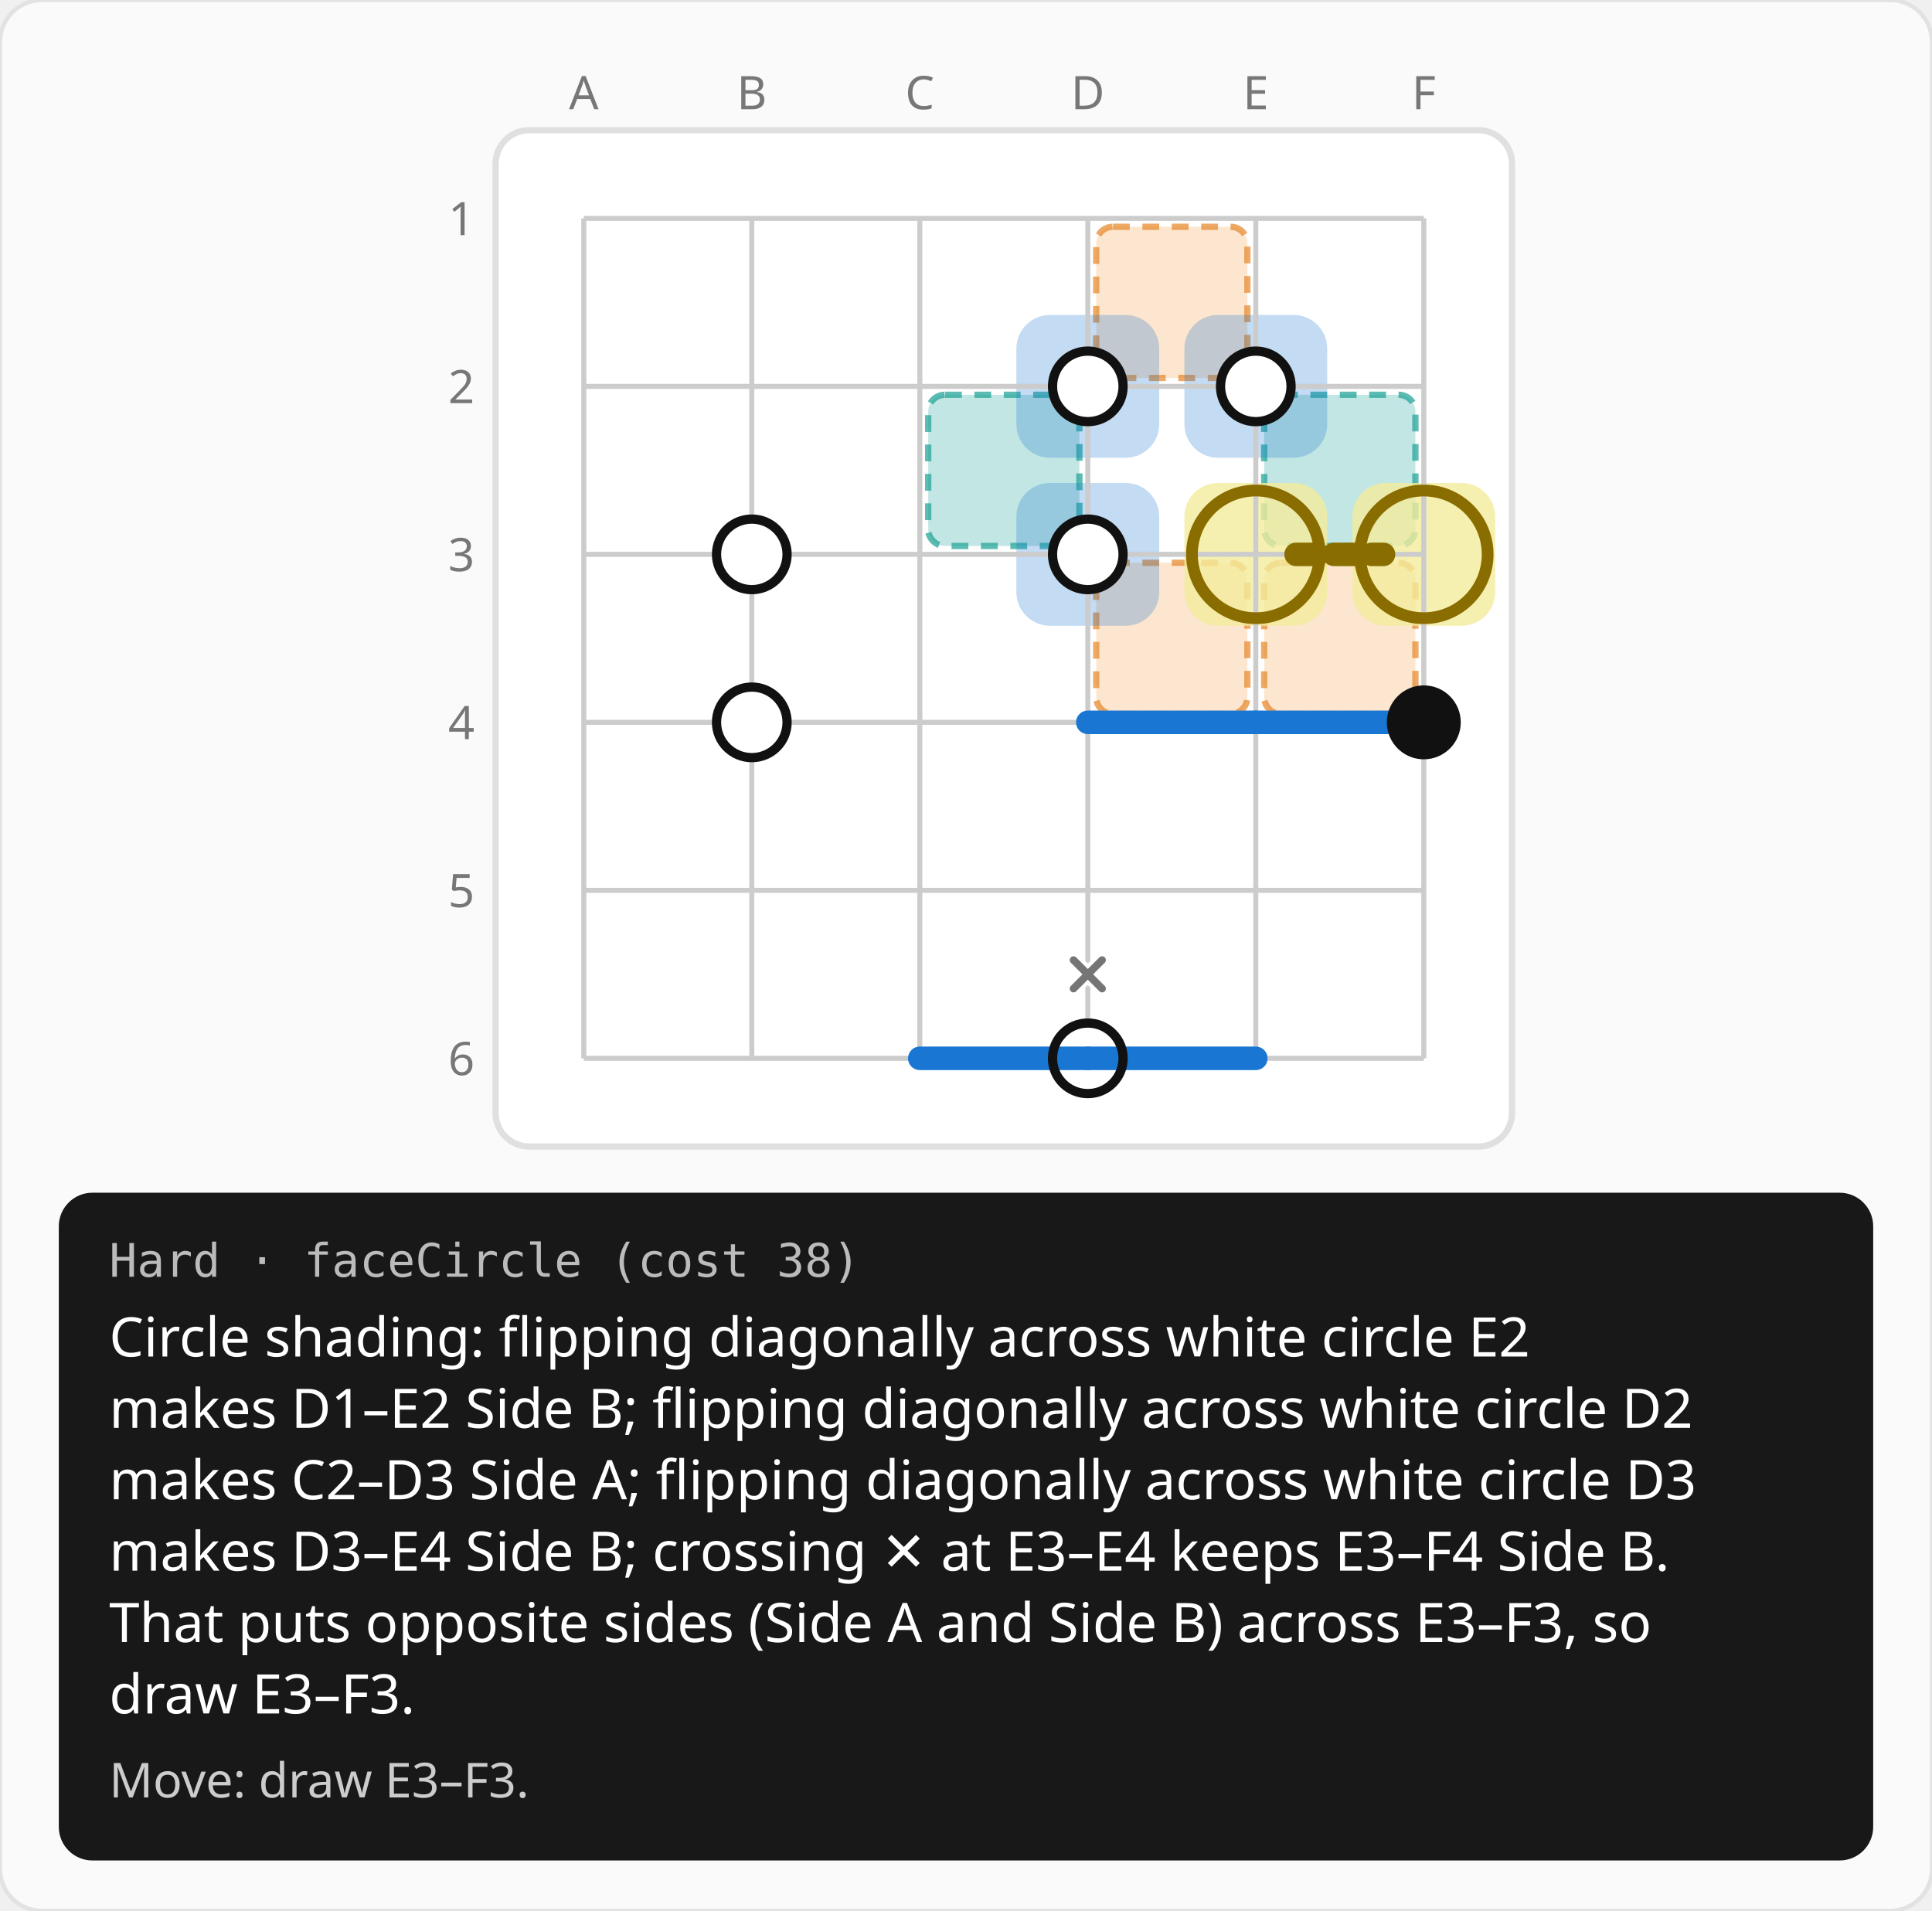
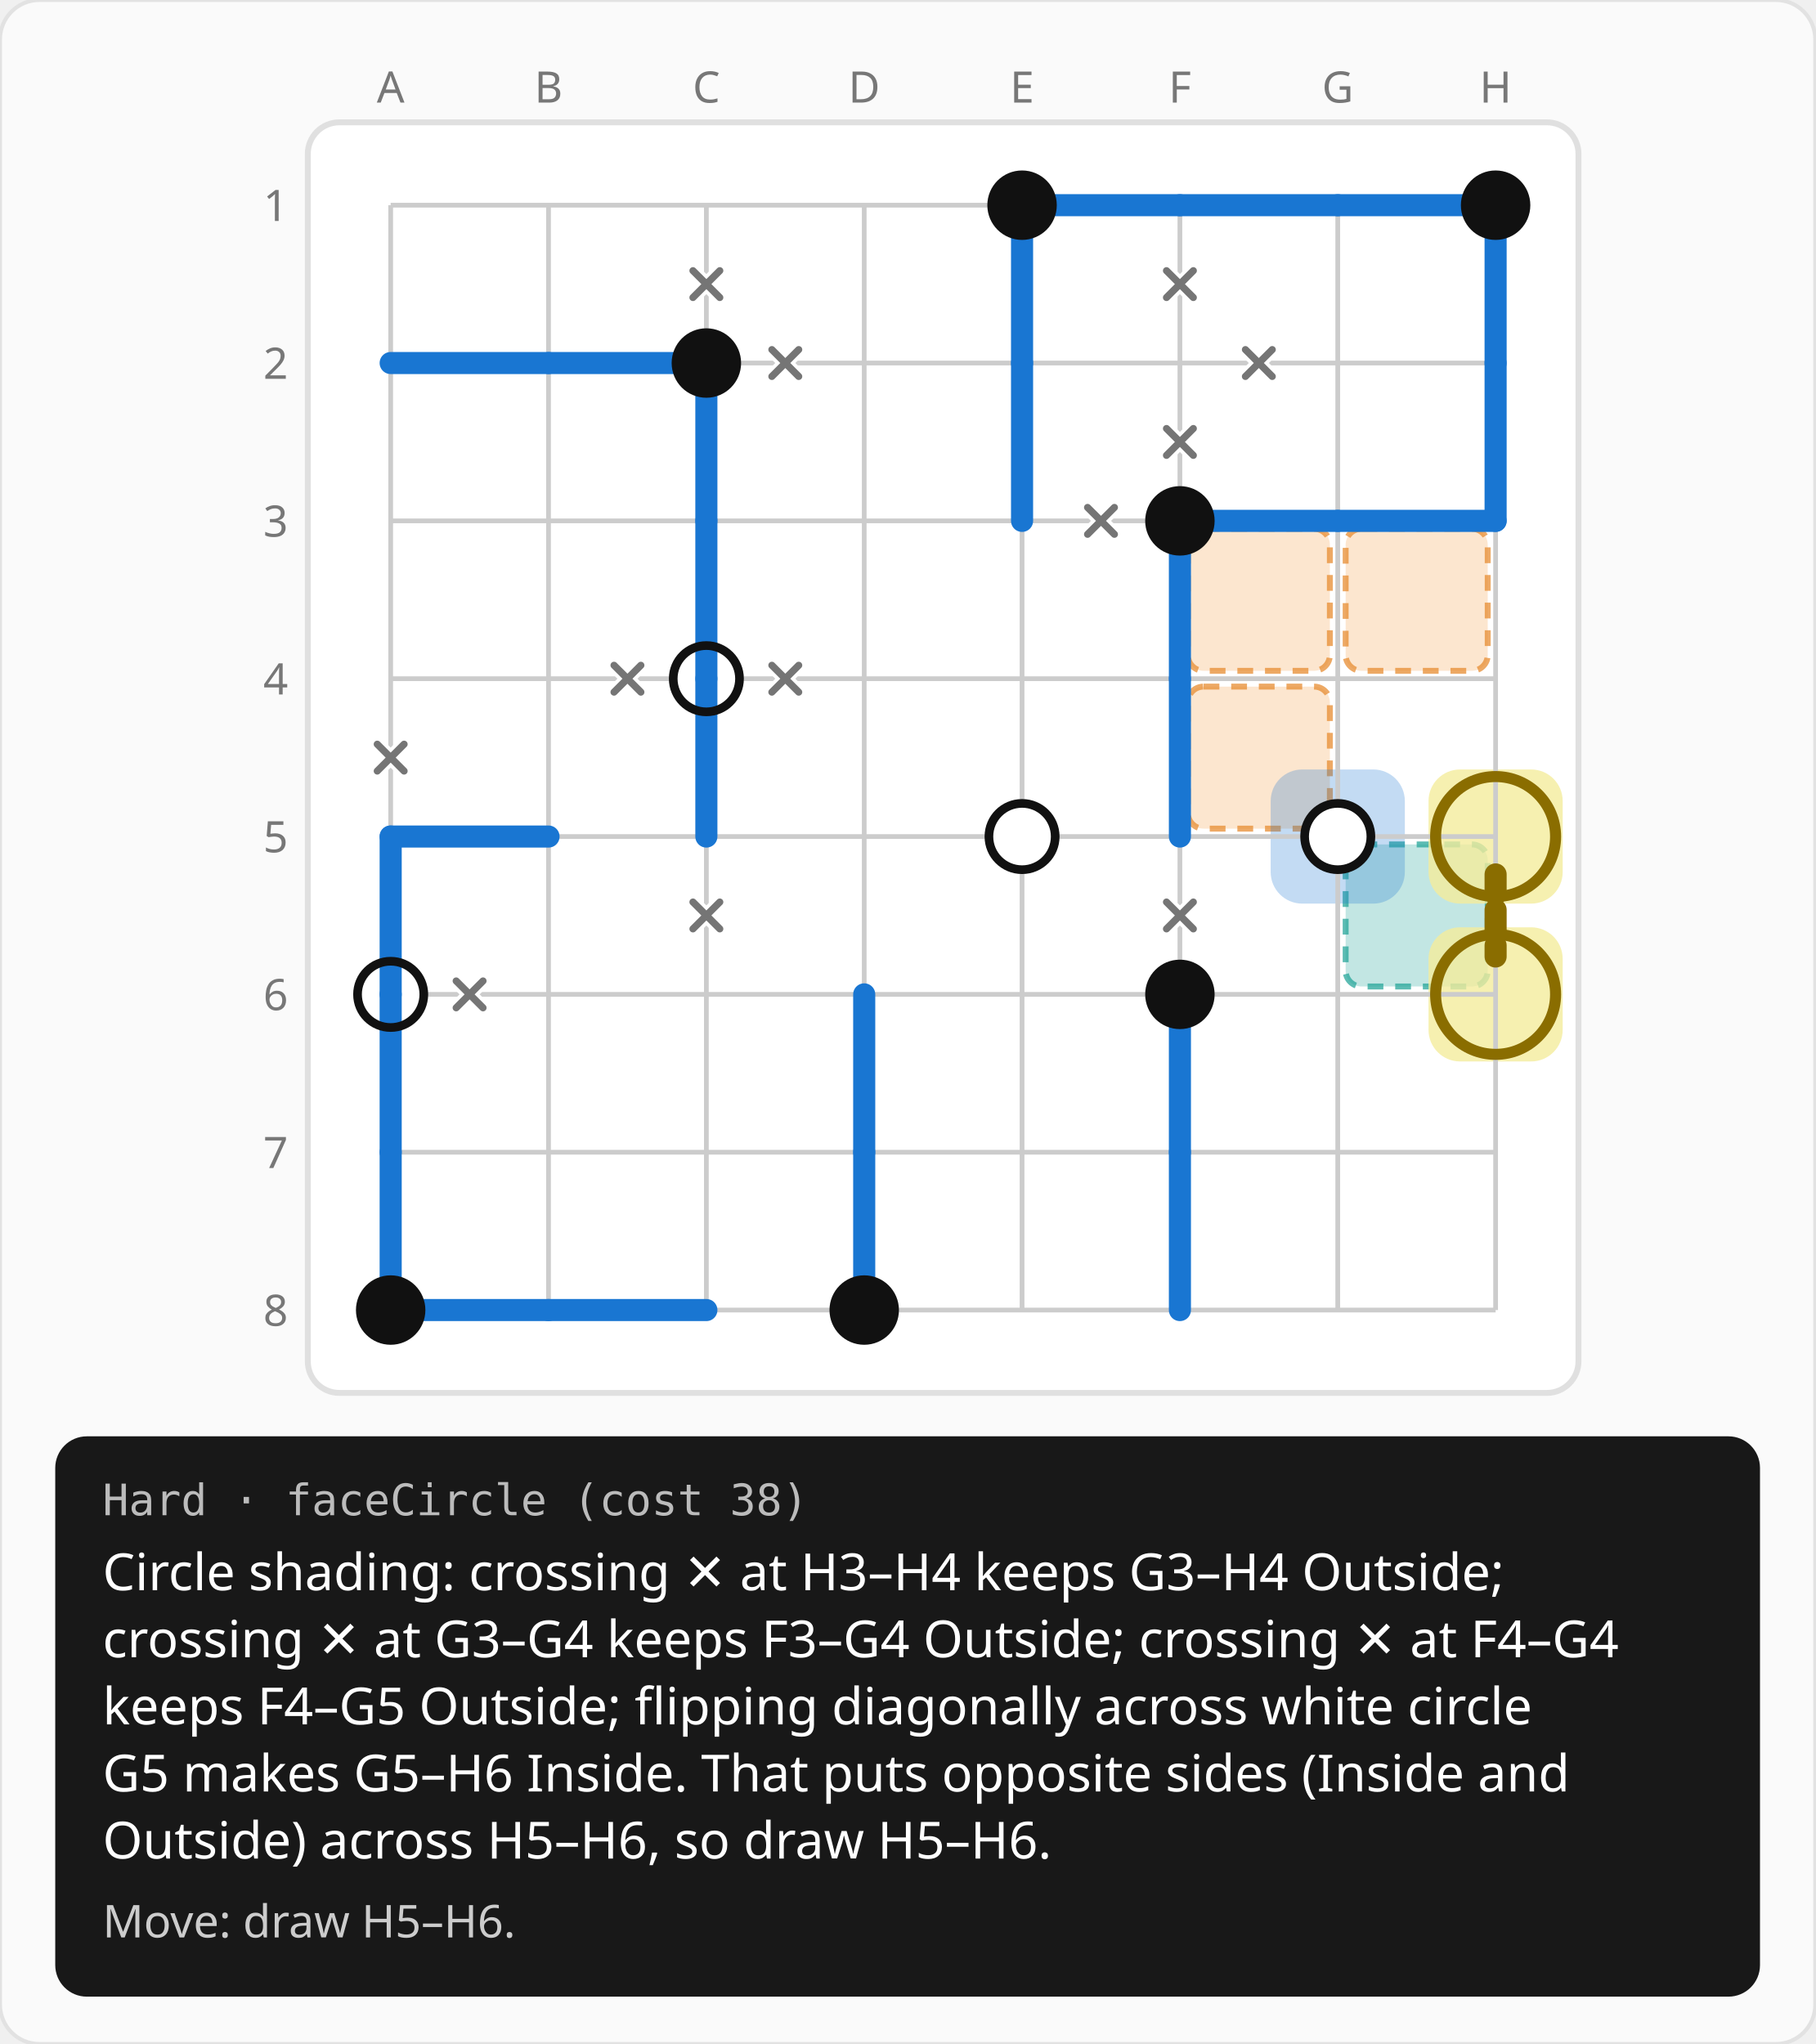
- <svg xmlns="http://www.w3.org/2000/svg" width="460" height="455" viewBox="0 0 460 455">
-   <rect width="460" height="455" rx="10" fill="#fafafa" stroke="#e2e2e2" />
+ <svg xmlns="http://www.w3.org/2000/svg" width="460" height="518" viewBox="0 0 460 518">
+   <rect width="460" height="518" rx="10" fill="#fafafa" stroke="#e2e2e2" />
  <defs>
    <pattern id="hatch" width="8" height="8" patternUnits="userSpaceOnUse" patternTransform="rotate(45)">
      <line x1="0" y1="0" x2="0" y2="8" stroke="#d55e00" stroke-width="3" opacity="0.55" />
    </pattern>
  </defs>
-   <g transform="translate(99 12)">
+   <g transform="translate(59 12)">
    <text x="40" y="14" fill="#777777" font-size="11" font-family="system-ui, sans-serif" text-anchor="middle">A</text>
    <text x="80" y="14" fill="#777777" font-size="11" font-family="system-ui, sans-serif" text-anchor="middle">B</text>
    <text x="120" y="14" fill="#777777" font-size="11" font-family="system-ui, sans-serif" text-anchor="middle">C</text>
    <text x="160" y="14" fill="#777777" font-size="11" font-family="system-ui, sans-serif" text-anchor="middle">D</text>
    <text x="200" y="14" fill="#777777" font-size="11" font-family="system-ui, sans-serif" text-anchor="middle">E</text>
    <text x="240" y="14" fill="#777777" font-size="11" font-family="system-ui, sans-serif" text-anchor="middle">F</text>
+     <text x="280" y="14" fill="#777777" font-size="11" font-family="system-ui, sans-serif" text-anchor="middle">G</text>
+     <text x="320" y="14" fill="#777777" font-size="11" font-family="system-ui, sans-serif" text-anchor="middle">H</text>
    <text x="14" y="44" fill="#777777" font-size="11" font-family="system-ui, sans-serif" text-anchor="end">1</text>
    <text x="14" y="84" fill="#777777" font-size="11" font-family="system-ui, sans-serif" text-anchor="end">2</text>
    <text x="14" y="124" fill="#777777" font-size="11" font-family="system-ui, sans-serif" text-anchor="end">3</text>
    <text x="14" y="164" fill="#777777" font-size="11" font-family="system-ui, sans-serif" text-anchor="end">4</text>
    <text x="14" y="204" fill="#777777" font-size="11" font-family="system-ui, sans-serif" text-anchor="end">5</text>
    <text x="14" y="244" fill="#777777" font-size="11" font-family="system-ui, sans-serif" text-anchor="end">6</text>
+     <text x="14" y="284" fill="#777777" font-size="11" font-family="system-ui, sans-serif" text-anchor="end">7</text>
+     <text x="14" y="324" fill="#777777" font-size="11" font-family="system-ui, sans-serif" text-anchor="end">8</text>
    <g transform="translate(18 18)">
-       <rect x="1" y="1" width="242" height="242" rx="8" fill="#ffffff" stroke="#e0e0e0" stroke-width="1.5" />
-       <rect x="184" y="64" width="36" height="36" rx="4" fill="rgba(38,166,154,0.28)" stroke="rgba(38,166,154,0.75)" stroke-width="1.5" stroke-dasharray="4 3" />
-       <rect x="104" y="64" width="36" height="36" rx="4" fill="rgba(38,166,154,0.28)" stroke="rgba(38,166,154,0.75)" stroke-width="1.5" stroke-dasharray="4 3" />
-       <rect x="144" y="24" width="36" height="36" rx="4" fill="rgba(245,166,85,0.28)" stroke="rgba(230,140,50,0.75)" stroke-width="1.5" stroke-dasharray="4 3" />
-       <rect x="144" y="104" width="36" height="36" rx="4" fill="rgba(245,166,85,0.28)" stroke="rgba(230,140,50,0.75)" stroke-width="1.5" stroke-dasharray="4 3" />
-       <rect x="184" y="104" width="36" height="36" rx="4" fill="rgba(245,166,85,0.28)" stroke="rgba(230,140,50,0.75)" stroke-width="1.5" stroke-dasharray="4 3" />
-       <rect x="165" y="45" width="34" height="34" rx="8" fill="rgba(25,118,210,0.26)" />
-       <rect x="125" y="45" width="34" height="34" rx="8" fill="rgba(25,118,210,0.26)" />
-       <rect x="125" y="85" width="34" height="34" rx="8" fill="rgba(25,118,210,0.26)" />
-       <rect x="165" y="85" width="34" height="34" rx="8" fill="rgba(244,236,156,0.8)" />
-       <rect x="205" y="85" width="34" height="34" rx="8" fill="rgba(244,236,156,0.8)" />
-       <line x1="22" y1="22" x2="222" y2="22" stroke="#cccccc" stroke-width="1.2" />
-       <line x1="22" y1="62" x2="222" y2="62" stroke="#cccccc" stroke-width="1.2" />
-       <line x1="22" y1="102" x2="222" y2="102" stroke="#cccccc" stroke-width="1.2" />
-       <line x1="22" y1="142" x2="222" y2="142" stroke="#cccccc" stroke-width="1.2" />
-       <line x1="22" y1="182" x2="222" y2="182" stroke="#cccccc" stroke-width="1.2" />
-       <line x1="22" y1="222" x2="222" y2="222" stroke="#cccccc" stroke-width="1.2" />
-       <line x1="22" y1="22" x2="22" y2="222" stroke="#cccccc" stroke-width="1.2" />
-       <line x1="62" y1="22" x2="62" y2="222" stroke="#cccccc" stroke-width="1.2" />
-       <line x1="102" y1="22" x2="102" y2="222" stroke="#cccccc" stroke-width="1.2" />
-       <line x1="142" y1="22" x2="142" y2="222" stroke="#cccccc" stroke-width="1.2" />
-       <line x1="182" y1="22" x2="182" y2="222" stroke="#cccccc" stroke-width="1.2" />
-       <line x1="222" y1="22" x2="222" y2="222" stroke="#cccccc" stroke-width="1.2" />
-       <circle cx="142" cy="62" r="8.4" fill="#ffffff" />
-       <circle cx="182" cy="62" r="8.4" fill="#ffffff" />
-       <circle cx="62" cy="102" r="8.4" fill="#ffffff" />
-       <circle cx="142" cy="102" r="8.4" fill="#ffffff" />
-       <circle cx="62" cy="142" r="8.4" fill="#ffffff" />
-       <circle cx="142" cy="222" r="8.4" fill="#ffffff" />
-       <line x1="142" y1="142" x2="182" y2="142" stroke="#1976d2" stroke-width="5.6" stroke-linecap="round" />
-       <line x1="182" y1="142" x2="222" y2="142" stroke="#1976d2" stroke-width="5.6" stroke-linecap="round" />
-       <line x1="102" y1="222" x2="142" y2="222" stroke="#1976d2" stroke-width="5.6" stroke-linecap="round" />
-       <line x1="142" y1="222" x2="182" y2="222" stroke="#1976d2" stroke-width="5.6" stroke-linecap="round" />
-       <circle cx="142" cy="62" r="8.4" fill="none" stroke="#111111" stroke-width="2.2" />
-       <circle cx="182" cy="62" r="8.4" fill="none" stroke="#111111" stroke-width="2.2" />
-       <circle cx="62" cy="102" r="8.4" fill="none" stroke="#111111" stroke-width="2.2" />
-       <circle cx="142" cy="102" r="8.4" fill="none" stroke="#111111" stroke-width="2.2" />
-       <circle cx="62" cy="142" r="8.4" fill="none" stroke="#111111" stroke-width="2.2" />
-       <circle cx="222" cy="142" r="8.8" fill="#111111" />
-       <circle cx="142" cy="222" r="8.4" fill="none" stroke="#111111" stroke-width="2.2" />
-       <path d="M138.6 198.6L145.4 205.4M138.6 205.4L145.4 198.6" stroke="#ffffff" stroke-width="3.6" stroke-linecap="round" />
-       <path d="M138.6 198.6L145.4 205.4M138.6 205.4L145.4 198.6" stroke="#757575" stroke-width="1.8" stroke-linecap="round" />
-       <circle cx="182" cy="102" r="15.2" fill="none" stroke="#8a6d00" stroke-width="2.8" />
-       <circle cx="222" cy="102" r="15.2" fill="none" stroke="#8a6d00" stroke-width="2.8" />
-       <line x1="191.6" y1="102" x2="212.4" y2="102" stroke="#8a6d00" stroke-width="5.6" stroke-linecap="round" stroke-dasharray="5 4" />
+       <rect x="1" y="1" width="322" height="322" rx="8" fill="#ffffff" stroke="#e0e0e0" stroke-width="1.5" />
+       <rect x="264" y="184" width="36" height="36" rx="4" fill="rgba(38,166,154,0.28)" stroke="rgba(38,166,154,0.75)" stroke-width="1.5" stroke-dasharray="4 3" />
+       <rect x="264" y="104" width="36" height="36" rx="4" fill="rgba(245,166,85,0.28)" stroke="rgba(230,140,50,0.75)" stroke-width="1.5" stroke-dasharray="4 3" />
+       <rect x="224" y="104" width="36" height="36" rx="4" fill="rgba(245,166,85,0.28)" stroke="rgba(230,140,50,0.75)" stroke-width="1.5" stroke-dasharray="4 3" />
+       <rect x="224" y="144" width="36" height="36" rx="4" fill="rgba(245,166,85,0.28)" stroke="rgba(230,140,50,0.75)" stroke-width="1.5" stroke-dasharray="4 3" />
+       <rect x="245" y="165" width="34" height="34" rx="8" fill="rgba(25,118,210,0.26)" />
+       <rect x="285" y="165" width="34" height="34" rx="8" fill="rgba(244,236,156,0.8)" />
+       <rect x="285" y="205" width="34" height="34" rx="8" fill="rgba(244,236,156,0.8)" />
+       <line x1="22" y1="22" x2="302" y2="22" stroke="#cccccc" stroke-width="1.2" />
+       <line x1="22" y1="62" x2="302" y2="62" stroke="#cccccc" stroke-width="1.2" />
+       <line x1="22" y1="102" x2="302" y2="102" stroke="#cccccc" stroke-width="1.2" />
+       <line x1="22" y1="142" x2="302" y2="142" stroke="#cccccc" stroke-width="1.2" />
+       <line x1="22" y1="182" x2="302" y2="182" stroke="#cccccc" stroke-width="1.2" />
+       <line x1="22" y1="222" x2="302" y2="222" stroke="#cccccc" stroke-width="1.2" />
+       <line x1="22" y1="262" x2="302" y2="262" stroke="#cccccc" stroke-width="1.2" />
+       <line x1="22" y1="302" x2="302" y2="302" stroke="#cccccc" stroke-width="1.2" />
+       <line x1="22" y1="22" x2="22" y2="302" stroke="#cccccc" stroke-width="1.2" />
+       <line x1="62" y1="22" x2="62" y2="302" stroke="#cccccc" stroke-width="1.2" />
+       <line x1="102" y1="22" x2="102" y2="302" stroke="#cccccc" stroke-width="1.2" />
+       <line x1="142" y1="22" x2="142" y2="302" stroke="#cccccc" stroke-width="1.2" />
+       <line x1="182" y1="22" x2="182" y2="302" stroke="#cccccc" stroke-width="1.2" />
+       <line x1="222" y1="22" x2="222" y2="302" stroke="#cccccc" stroke-width="1.2" />
+       <line x1="262" y1="22" x2="262" y2="302" stroke="#cccccc" stroke-width="1.2" />
+       <line x1="302" y1="22" x2="302" y2="302" stroke="#cccccc" stroke-width="1.2" />
+       <circle cx="102" cy="142" r="8.4" fill="#ffffff" />
+       <circle cx="182" cy="182" r="8.4" fill="#ffffff" />
+       <circle cx="262" cy="182" r="8.4" fill="#ffffff" />
+       <circle cx="22" cy="222" r="8.4" fill="#ffffff" />
+       <line x1="182" y1="22" x2="222" y2="22" stroke="#1976d2" stroke-width="5.6" stroke-linecap="round" />
+       <line x1="182" y1="22" x2="182" y2="62" stroke="#1976d2" stroke-width="5.6" stroke-linecap="round" />
+       <line x1="222" y1="22" x2="262" y2="22" stroke="#1976d2" stroke-width="5.6" stroke-linecap="round" />
+       <line x1="262" y1="22" x2="302" y2="22" stroke="#1976d2" stroke-width="5.6" stroke-linecap="round" />
+       <line x1="302" y1="22" x2="302" y2="62" stroke="#1976d2" stroke-width="5.6" stroke-linecap="round" />
+       <line x1="22" y1="62" x2="62" y2="62" stroke="#1976d2" stroke-width="5.6" stroke-linecap="round" />
+       <line x1="62" y1="62" x2="102" y2="62" stroke="#1976d2" stroke-width="5.6" stroke-linecap="round" />
+       <line x1="102" y1="62" x2="102" y2="102" stroke="#1976d2" stroke-width="5.6" stroke-linecap="round" />
+       <line x1="182" y1="62" x2="182" y2="102" stroke="#1976d2" stroke-width="5.6" stroke-linecap="round" />
+       <line x1="302" y1="62" x2="302" y2="102" stroke="#1976d2" stroke-width="5.6" stroke-linecap="round" />
+       <line x1="102" y1="102" x2="102" y2="142" stroke="#1976d2" stroke-width="5.6" stroke-linecap="round" />
+       <line x1="222" y1="102" x2="262" y2="102" stroke="#1976d2" stroke-width="5.6" stroke-linecap="round" />
+       <line x1="222" y1="102" x2="222" y2="142" stroke="#1976d2" stroke-width="5.6" stroke-linecap="round" />
+       <line x1="262" y1="102" x2="302" y2="102" stroke="#1976d2" stroke-width="5.6" stroke-linecap="round" />
+       <line x1="102" y1="142" x2="102" y2="182" stroke="#1976d2" stroke-width="5.6" stroke-linecap="round" />
+       <line x1="222" y1="142" x2="222" y2="182" stroke="#1976d2" stroke-width="5.6" stroke-linecap="round" />
+       <line x1="22" y1="182" x2="62" y2="182" stroke="#1976d2" stroke-width="5.6" stroke-linecap="round" />
+       <line x1="22" y1="182" x2="22" y2="222" stroke="#1976d2" stroke-width="5.6" stroke-linecap="round" />
+       <line x1="22" y1="222" x2="22" y2="262" stroke="#1976d2" stroke-width="5.6" stroke-linecap="round" />
+       <line x1="142" y1="222" x2="142" y2="262" stroke="#1976d2" stroke-width="5.6" stroke-linecap="round" />
+       <line x1="222" y1="222" x2="222" y2="262" stroke="#1976d2" stroke-width="5.6" stroke-linecap="round" />
+       <line x1="22" y1="262" x2="22" y2="302" stroke="#1976d2" stroke-width="5.6" stroke-linecap="round" />
+       <line x1="142" y1="262" x2="142" y2="302" stroke="#1976d2" stroke-width="5.6" stroke-linecap="round" />
+       <line x1="222" y1="262" x2="222" y2="302" stroke="#1976d2" stroke-width="5.6" stroke-linecap="round" />
+       <line x1="22" y1="302" x2="62" y2="302" stroke="#1976d2" stroke-width="5.6" stroke-linecap="round" />
+       <line x1="62" y1="302" x2="102" y2="302" stroke="#1976d2" stroke-width="5.6" stroke-linecap="round" />
+       <circle cx="182" cy="22" r="8.8" fill="#111111" />
+       <circle cx="302" cy="22" r="8.8" fill="#111111" />
+       <circle cx="102" cy="62" r="8.8" fill="#111111" />
+       <circle cx="222" cy="102" r="8.8" fill="#111111" />
+       <circle cx="102" cy="142" r="8.4" fill="none" stroke="#111111" stroke-width="2.2" />
+       <circle cx="182" cy="182" r="8.4" fill="none" stroke="#111111" stroke-width="2.2" />
+       <circle cx="262" cy="182" r="8.4" fill="none" stroke="#111111" stroke-width="2.2" />
+       <circle cx="22" cy="222" r="8.4" fill="none" stroke="#111111" stroke-width="2.2" />
+       <circle cx="222" cy="222" r="8.8" fill="#111111" />
+       <circle cx="22" cy="302" r="8.8" fill="#111111" />
+       <circle cx="142" cy="302" r="8.8" fill="#111111" />
+       <path d="M98.6 38.6L105.4 45.4M98.6 45.4L105.4 38.6" stroke="#ffffff" stroke-width="3.6" stroke-linecap="round" />
+       <path d="M98.6 38.6L105.4 45.4M98.6 45.4L105.4 38.6" stroke="#757575" stroke-width="1.8" stroke-linecap="round" />
+       <path d="M218.6 38.6L225.4 45.4M218.6 45.4L225.4 38.6" stroke="#ffffff" stroke-width="3.6" stroke-linecap="round" />
+       <path d="M218.6 38.6L225.4 45.4M218.6 45.4L225.4 38.6" stroke="#757575" stroke-width="1.8" stroke-linecap="round" />
+       <path d="M118.6 58.6L125.4 65.4M118.6 65.4L125.4 58.6" stroke="#ffffff" stroke-width="3.6" stroke-linecap="round" />
+       <path d="M118.6 58.6L125.4 65.4M118.6 65.4L125.4 58.6" stroke="#757575" stroke-width="1.8" stroke-linecap="round" />
+       <path d="M238.6 58.6L245.4 65.4M238.6 65.4L245.4 58.6" stroke="#ffffff" stroke-width="3.6" stroke-linecap="round" />
+       <path d="M238.6 58.6L245.4 65.4M238.6 65.4L245.4 58.6" stroke="#757575" stroke-width="1.8" stroke-linecap="round" />
+       <path d="M218.6 78.6L225.4 85.4M218.6 85.4L225.4 78.6" stroke="#ffffff" stroke-width="3.6" stroke-linecap="round" />
+       <path d="M218.6 78.6L225.4 85.4M218.6 85.4L225.4 78.6" stroke="#757575" stroke-width="1.8" stroke-linecap="round" />
+       <path d="M198.6 98.6L205.4 105.4M198.6 105.4L205.4 98.6" stroke="#ffffff" stroke-width="3.6" stroke-linecap="round" />
+       <path d="M198.6 98.6L205.4 105.4M198.6 105.4L205.4 98.6" stroke="#757575" stroke-width="1.8" stroke-linecap="round" />
+       <path d="M18.6 158.6L25.4 165.4M18.6 165.4L25.4 158.6" stroke="#ffffff" stroke-width="3.6" stroke-linecap="round" />
+       <path d="M18.6 158.6L25.4 165.4M18.6 165.4L25.4 158.6" stroke="#757575" stroke-width="1.8" stroke-linecap="round" />
+       <path d="M78.6 138.6L85.4 145.4M78.6 145.4L85.4 138.6" stroke="#ffffff" stroke-width="3.6" stroke-linecap="round" />
+       <path d="M78.6 138.6L85.4 145.4M78.6 145.4L85.4 138.6" stroke="#757575" stroke-width="1.8" stroke-linecap="round" />
+       <path d="M118.6 138.6L125.4 145.4M118.6 145.4L125.4 138.6" stroke="#ffffff" stroke-width="3.6" stroke-linecap="round" />
+       <path d="M118.6 138.6L125.4 145.4M118.6 145.4L125.4 138.6" stroke="#757575" stroke-width="1.8" stroke-linecap="round" />
+       <path d="M98.6 198.6L105.4 205.4M98.6 205.4L105.4 198.6" stroke="#ffffff" stroke-width="3.6" stroke-linecap="round" />
+       <path d="M98.6 198.6L105.4 205.4M98.6 205.4L105.4 198.6" stroke="#757575" stroke-width="1.8" stroke-linecap="round" />
+       <path d="M218.6 198.6L225.4 205.4M218.6 205.4L225.4 198.6" stroke="#ffffff" stroke-width="3.6" stroke-linecap="round" />
+       <path d="M218.6 198.6L225.4 205.4M218.6 205.4L225.4 198.6" stroke="#757575" stroke-width="1.8" stroke-linecap="round" />
+       <path d="M38.6 218.6L45.4 225.4M38.6 225.4L45.4 218.6" stroke="#ffffff" stroke-width="3.6" stroke-linecap="round" />
+       <path d="M38.6 218.6L45.4 225.4M38.6 225.4L45.4 218.6" stroke="#757575" stroke-width="1.8" stroke-linecap="round" />
+       <circle cx="302" cy="182" r="15.2" fill="none" stroke="#8a6d00" stroke-width="2.8" />
+       <circle cx="302" cy="222" r="15.2" fill="none" stroke="#8a6d00" stroke-width="2.8" />
+       <line x1="302" y1="191.6" x2="302" y2="212.4" stroke="#8a6d00" stroke-width="5.6" stroke-linecap="round" stroke-dasharray="5 4" />
    </g>
  </g>
-   <rect x="14" y="284" width="432" height="159" rx="8" fill="#181818" />
-   <text x="26" y="304" fill="#bbbbbb" font-size="11" font-family="ui-monospace, Menlo, monospace">Hard · faceCircle (cost 38)</text>
-   <text x="26" y="323" fill="#ffffff" font-size="13" font-family="system-ui, sans-serif">Circle shading: flipping diagonally across white circle E2</text>
-   <text x="26" y="340" fill="#ffffff" font-size="13" font-family="system-ui, sans-serif">makes D1–E2 Side B; flipping diagonally across white circle D2</text>
-   <text x="26" y="357" fill="#ffffff" font-size="13" font-family="system-ui, sans-serif">makes C2–D3 Side A; flipping diagonally across white circle D3</text>
-   <text x="26" y="374" fill="#ffffff" font-size="13" font-family="system-ui, sans-serif">makes D3–E4 Side B; crossing ✕ at E3–E4 keeps E3–F4 Side B.</text>
-   <text x="26" y="391" fill="#ffffff" font-size="13" font-family="system-ui, sans-serif">That puts opposite sides (Side A and Side B) across E3–F3, so</text>
-   <text x="26" y="408" fill="#ffffff" font-size="13" font-family="system-ui, sans-serif">draw E3–F3.</text>
-   <text x="26" y="428" fill="#cccccc" font-size="11.5" font-family="system-ui, sans-serif">Move: draw E3–F3.</text>
+   <rect x="14" y="364" width="432" height="142" rx="8" fill="#181818" />
+   <text x="26" y="384" fill="#bbbbbb" font-size="11" font-family="ui-monospace, Menlo, monospace">Hard · faceCircle (cost 38)</text>
+   <text x="26" y="403" fill="#ffffff" font-size="13" font-family="system-ui, sans-serif">Circle shading: crossing ✕ at H3–H4 keeps G3–H4 Outside;</text>
+   <text x="26" y="420" fill="#ffffff" font-size="13" font-family="system-ui, sans-serif">crossing ✕ at G3–G4 keeps F3–G4 Outside; crossing ✕ at F4–G4</text>
+   <text x="26" y="437" fill="#ffffff" font-size="13" font-family="system-ui, sans-serif">keeps F4–G5 Outside; flipping diagonally across white circle</text>
+   <text x="26" y="454" fill="#ffffff" font-size="13" font-family="system-ui, sans-serif">G5 makes G5–H6 Inside. That puts opposite sides (Inside and</text>
+   <text x="26" y="471" fill="#ffffff" font-size="13" font-family="system-ui, sans-serif">Outside) across H5–H6, so draw H5–H6.</text>
+   <text x="26" y="491" fill="#cccccc" font-size="11.5" font-family="system-ui, sans-serif">Move: draw H5–H6.</text>
</svg>
